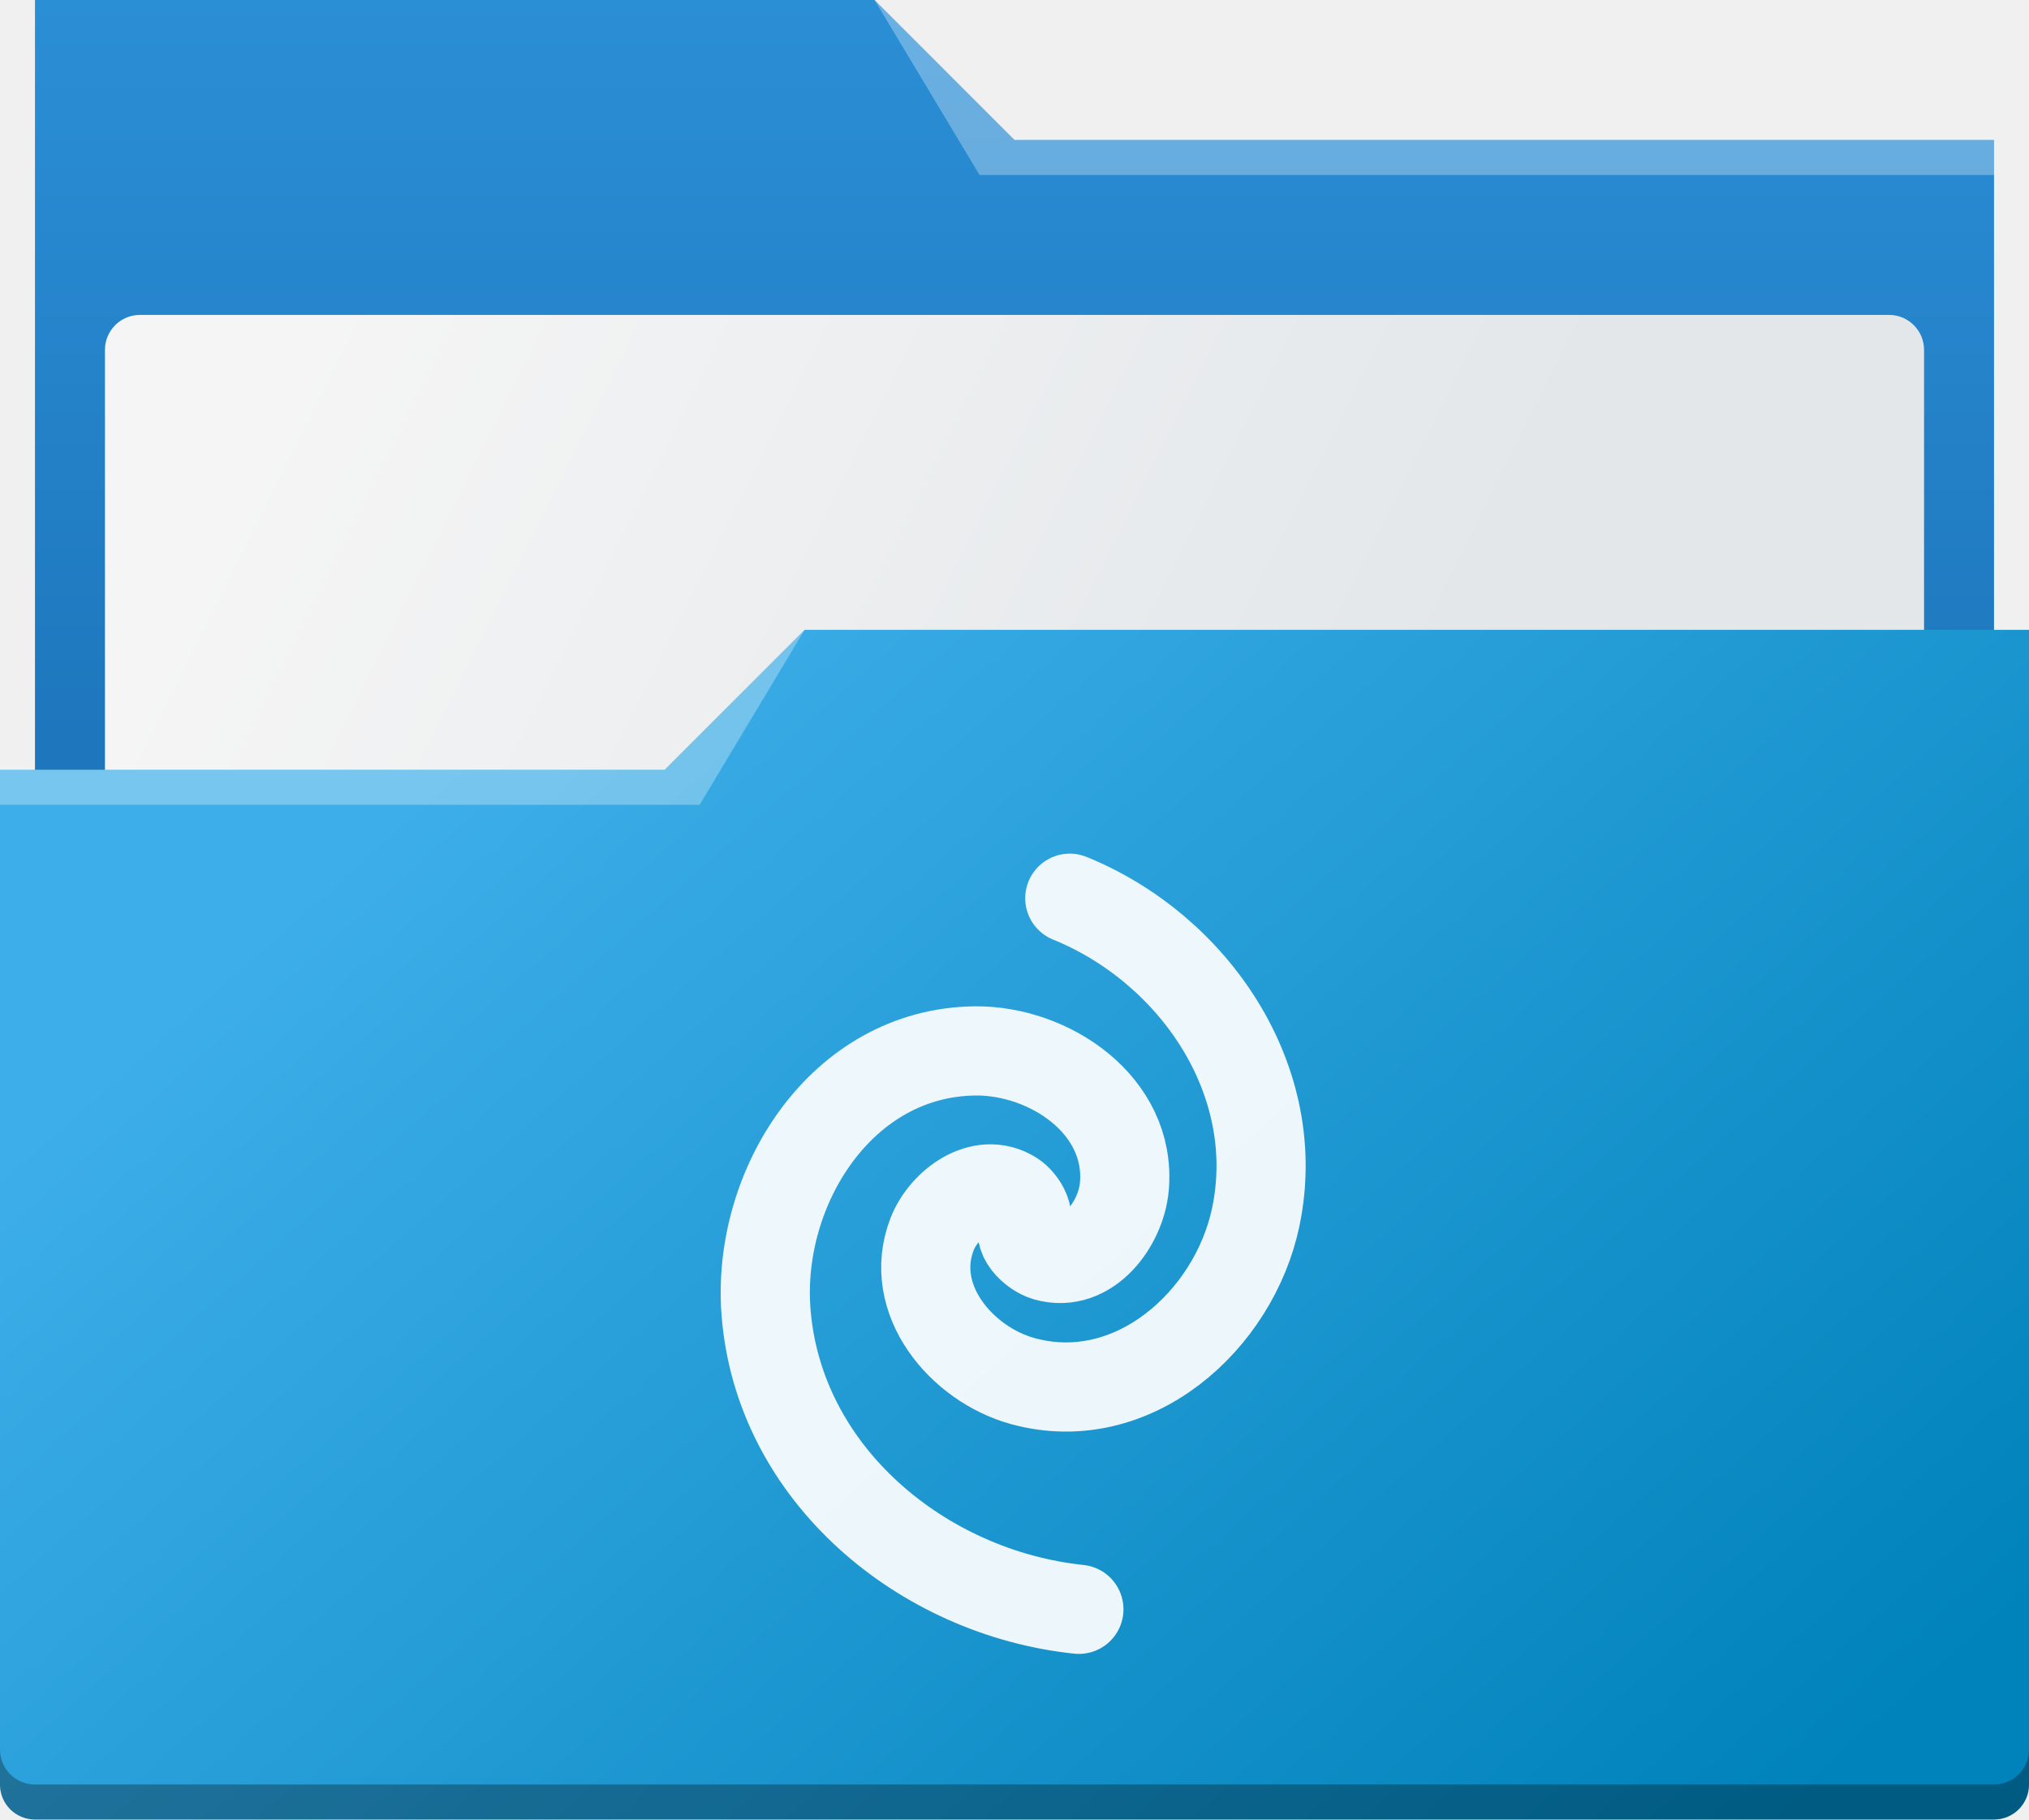
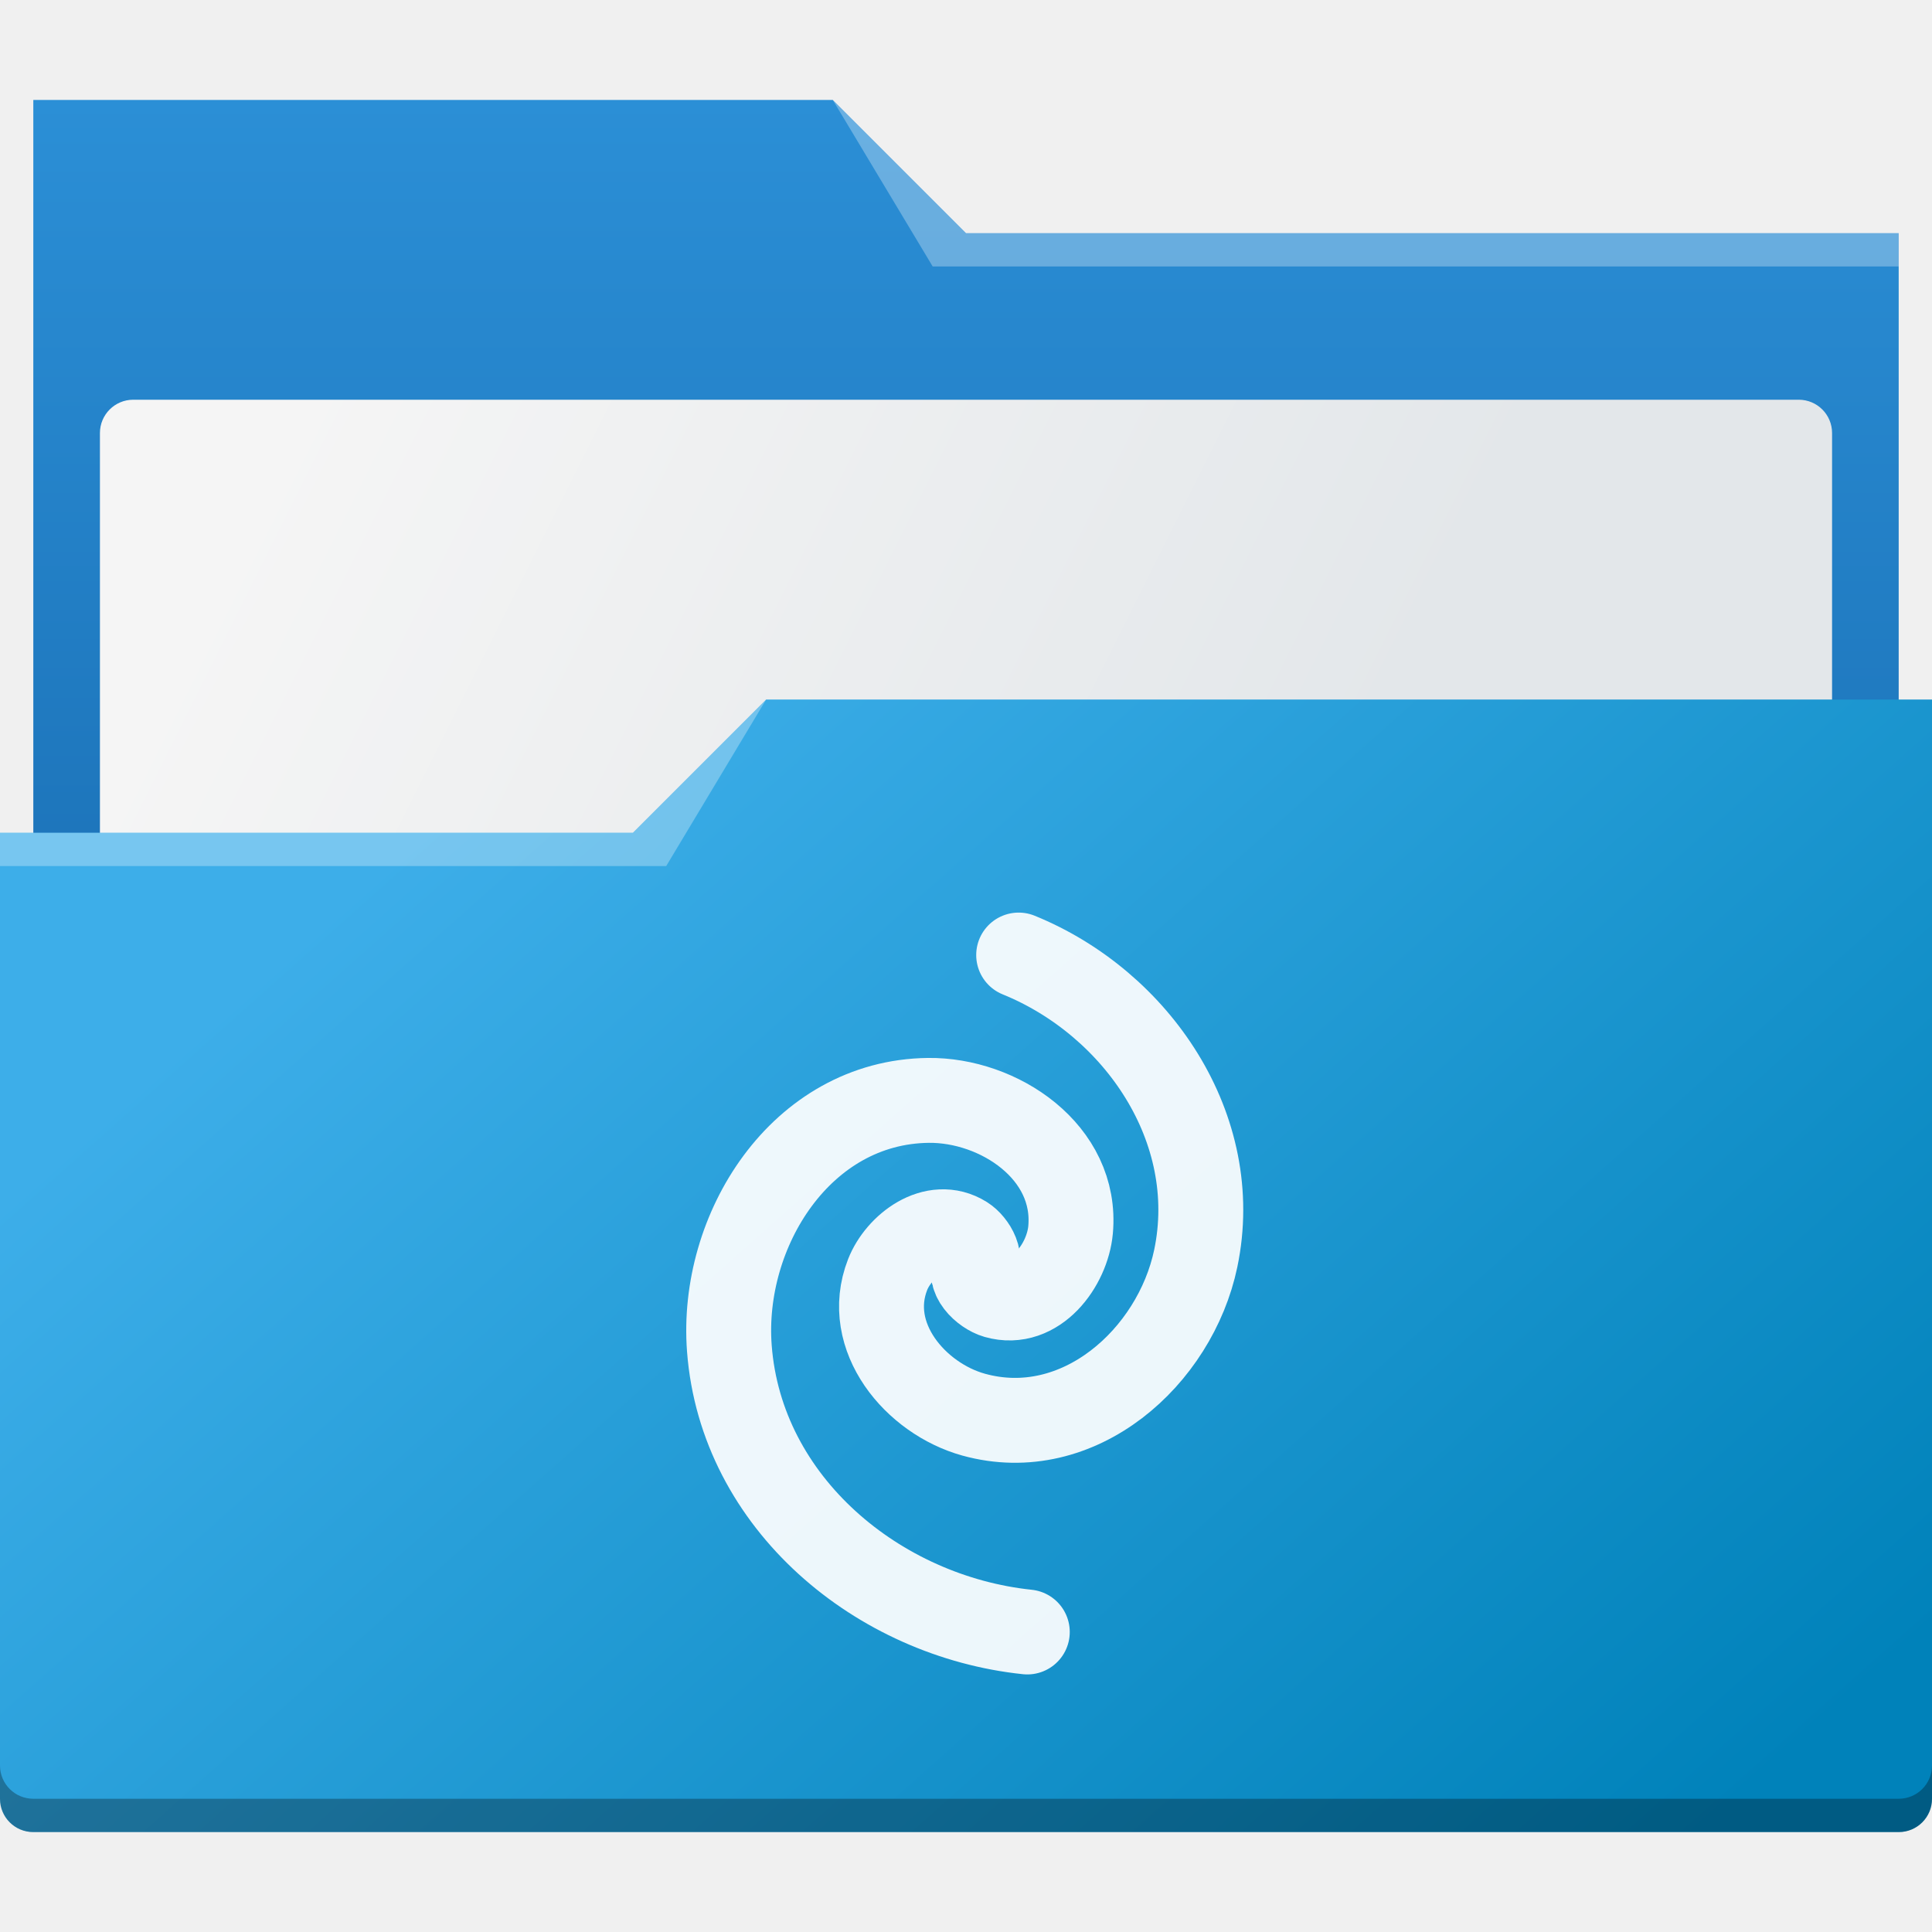
- <svg xmlns="http://www.w3.org/2000/svg" width="58" height="52" version="1.1" viewBox="3 6 58 52">
+ <svg xmlns="http://www.w3.org/2000/svg" width="512" height="512" version="1.1" viewBox="0 0 12.7 12.7">
  <defs>
    <linearGradient id="eefm-back" x1="32" x2="32" y1="6" y2="34" gradientUnits="userSpaceOnUse">
      <stop stop-color="#2b8fd6" offset="0" />
      <stop stop-color="#1a6fb5" offset="1" />
    </linearGradient>
    <linearGradient id="eefm-paper" x1="12" x2="42" y1="15" y2="30" gradientUnits="userSpaceOnUse">
      <stop stop-color="#f5f5f5" offset="0" />
      <stop stop-color="#e3e7ea" offset="1" />
    </linearGradient>
    <linearGradient id="eefm-front" x1="20" x2="52" y1="24" y2="60" gradientUnits="userSpaceOnUse">
      <stop stop-color="#3daee9" offset="0" />
      <stop stop-color="#0082ba" offset="1" />
    </linearGradient>
  </defs>
-   <path d="m4 6v27c0 0.554 0.446 1 1 1h54c0.554 0 1-0.446 1-1v-23h-28l-4-4z" fill="url(#eefm-back)" />
-   <path d="m28 6 3 5h29v-1h-28z" fill="#fff" opacity=".3" />
-   <rect x="6" y="15" width="52" height="15" rx="1" ry="1" fill="url(#eefm-paper)" />
-   <path d="m26 24-4 4h-19v29c0 0.554 0.446 1 1 1h56c0.554 0 1-0.446 1-1v-33z" fill="url(#eefm-front)" />
-   <path d="m3 28v1h20l3-5-4 4z" fill="#fff" opacity=".3" />
-   <path d="m3 56v1c0 0.554 0.446 1 1 1h56c0.554 0 1-0.446 1-1v-1c0 0.554-0.446 1-1 1h-56c-0.554 0-1-0.446-1-1z" opacity=".3" />
-   <g transform="matrix(2.75 0 0 2.75 14.5 24.4)" opacity=".92">
-     <g transform="matrix(.80588 0 0 .80588 1.3641 1.2538)" fill="none" stroke="#fff" stroke-linecap="round" stroke-linejoin="round" stroke-width="1.15">
-       <path transform="matrix(1 0 0 -1 .19808 11.984)" d="m6.094 5.99c0.165 0.117 0.01 0.36-0.111 0.436-0.408 0.256-0.89-0.116-1.039-0.496-0.33-0.843 0.379-1.679 1.165-1.897 1.421-0.393 2.729 0.779 3.009 2.116 0.368 1.759-0.795 3.458-2.399 4.11" />
-       <path transform="matrix(1 0 0 -1 .030284 12.252)" d="m6.316 6.361c-0.147-0.186 0.106-0.408 0.267-0.454 0.543-0.155 0.963 0.421 1.007 0.897 0.096 1.056-0.973 1.765-1.927 1.754-1.726-0.02-2.816-1.765-2.695-3.36 0.159-2.099 2.021-3.63 4.036-3.841" />
+   <g transform="matrix(0.218966 0 0 0.218966 -0.656897 -0.656897)">
+     <path d="m4 6v27c0 0.554 0.446 1 1 1h54c0.554 0 1-0.446 1-1v-23h-28l-4-4z" fill="url(#eefm-back)" />
+     <path d="m28 6 3 5h29v-1h-28z" fill="#fff" opacity=".3" />
+     <rect x="6" y="15" width="52" height="15" rx="1" ry="1" fill="url(#eefm-paper)" />
+     <path d="m26 24-4 4h-19v29c0 0.554 0.446 1 1 1h56c0.554 0 1-0.446 1-1v-33z" fill="url(#eefm-front)" />
+     <path d="m3 28v1h20l3-5-4 4z" fill="#fff" opacity=".3" />
+     <path d="m3 56v1c0 0.554 0.446 1 1 1h56c0.554 0 1-0.446 1-1v-1c0 0.554-0.446 1-1 1h-56c-0.554 0-1-0.446-1-1z" opacity=".3" />
+     <g transform="matrix(2.75 0 0 2.75 14.5 24.4)" opacity=".92">
+       <g transform="matrix(.80588 0 0 .80588 1.3641 1.2538)" fill="none" stroke="#fff" stroke-linecap="round" stroke-linejoin="round" stroke-width="1.15">
+         <path transform="matrix(1 0 0 -1 .19808 11.984)" d="m6.094 5.99c0.165 0.117 0.01 0.36-0.111 0.436-0.408 0.256-0.89-0.116-1.039-0.496-0.33-0.843 0.379-1.679 1.165-1.897 1.421-0.393 2.729 0.779 3.009 2.116 0.368 1.759-0.795 3.458-2.399 4.11" />
+         <path transform="matrix(1 0 0 -1 .030284 12.252)" d="m6.316 6.361c-0.147-0.186 0.106-0.408 0.267-0.454 0.543-0.155 0.963 0.421 1.007 0.897 0.096 1.056-0.973 1.765-1.927 1.754-1.726-0.02-2.816-1.765-2.695-3.36 0.159-2.099 2.021-3.63 4.036-3.841" />
+       </g>
    </g>
  </g>
</svg>
